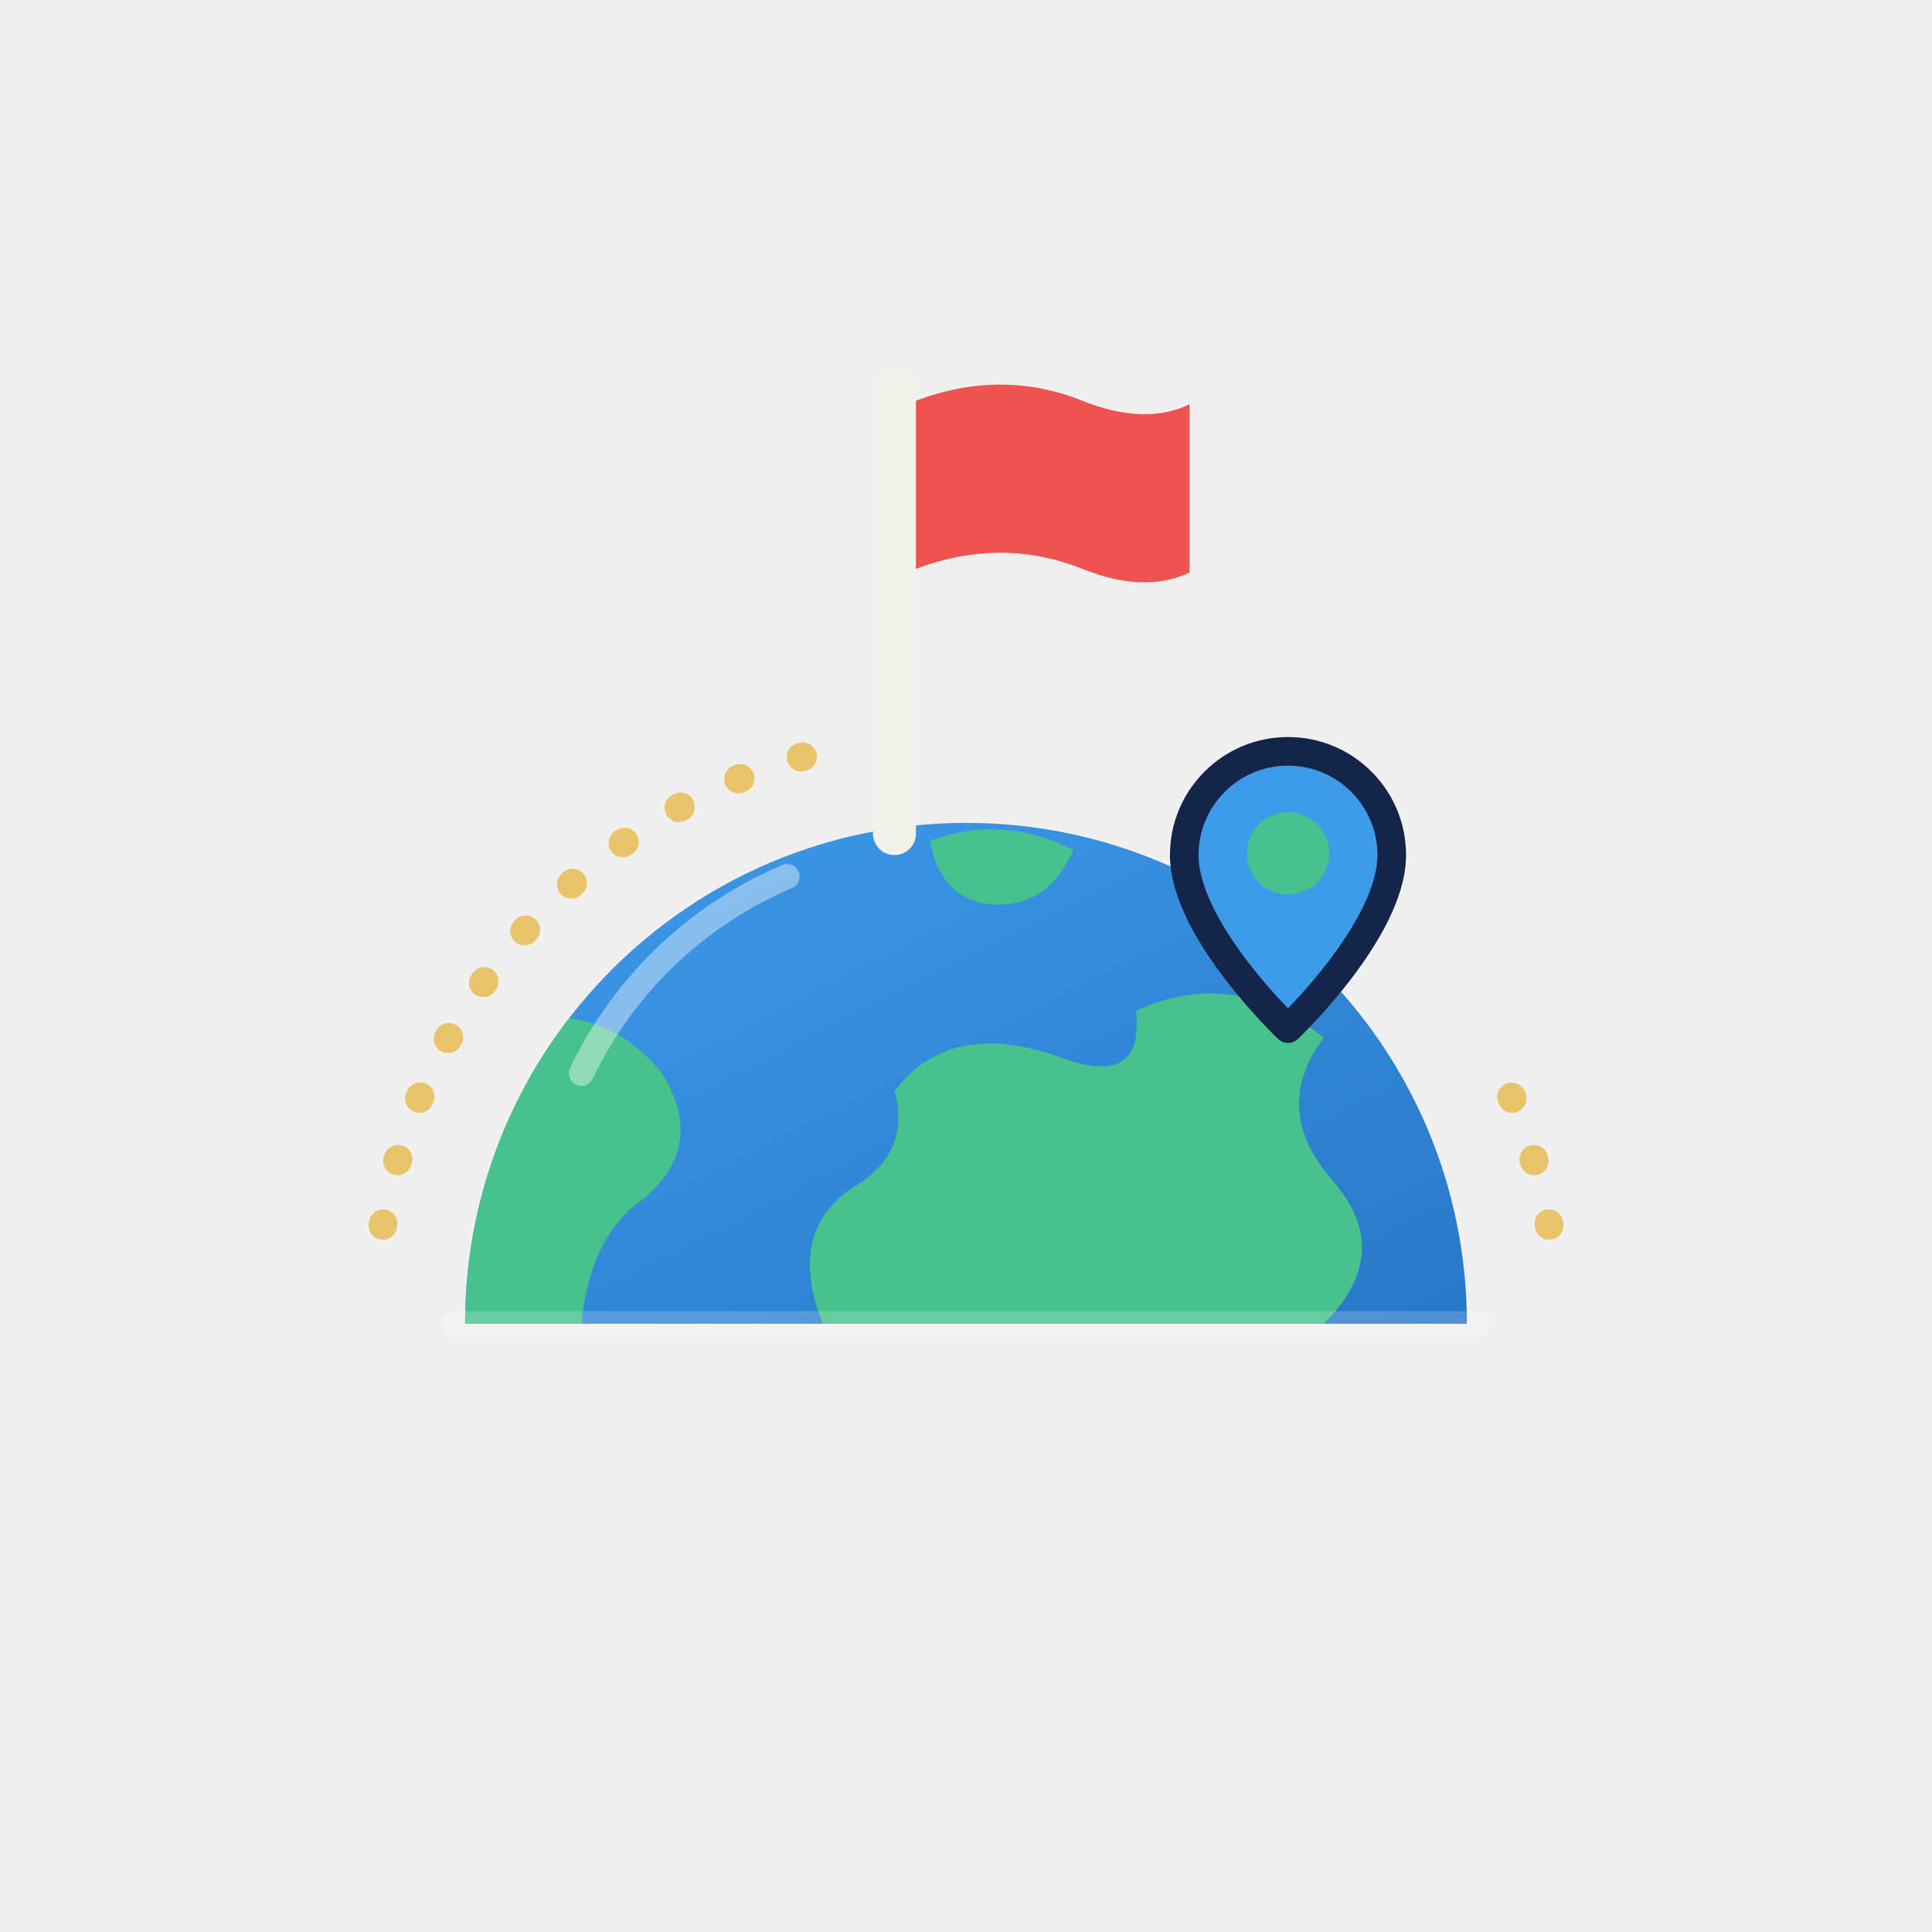
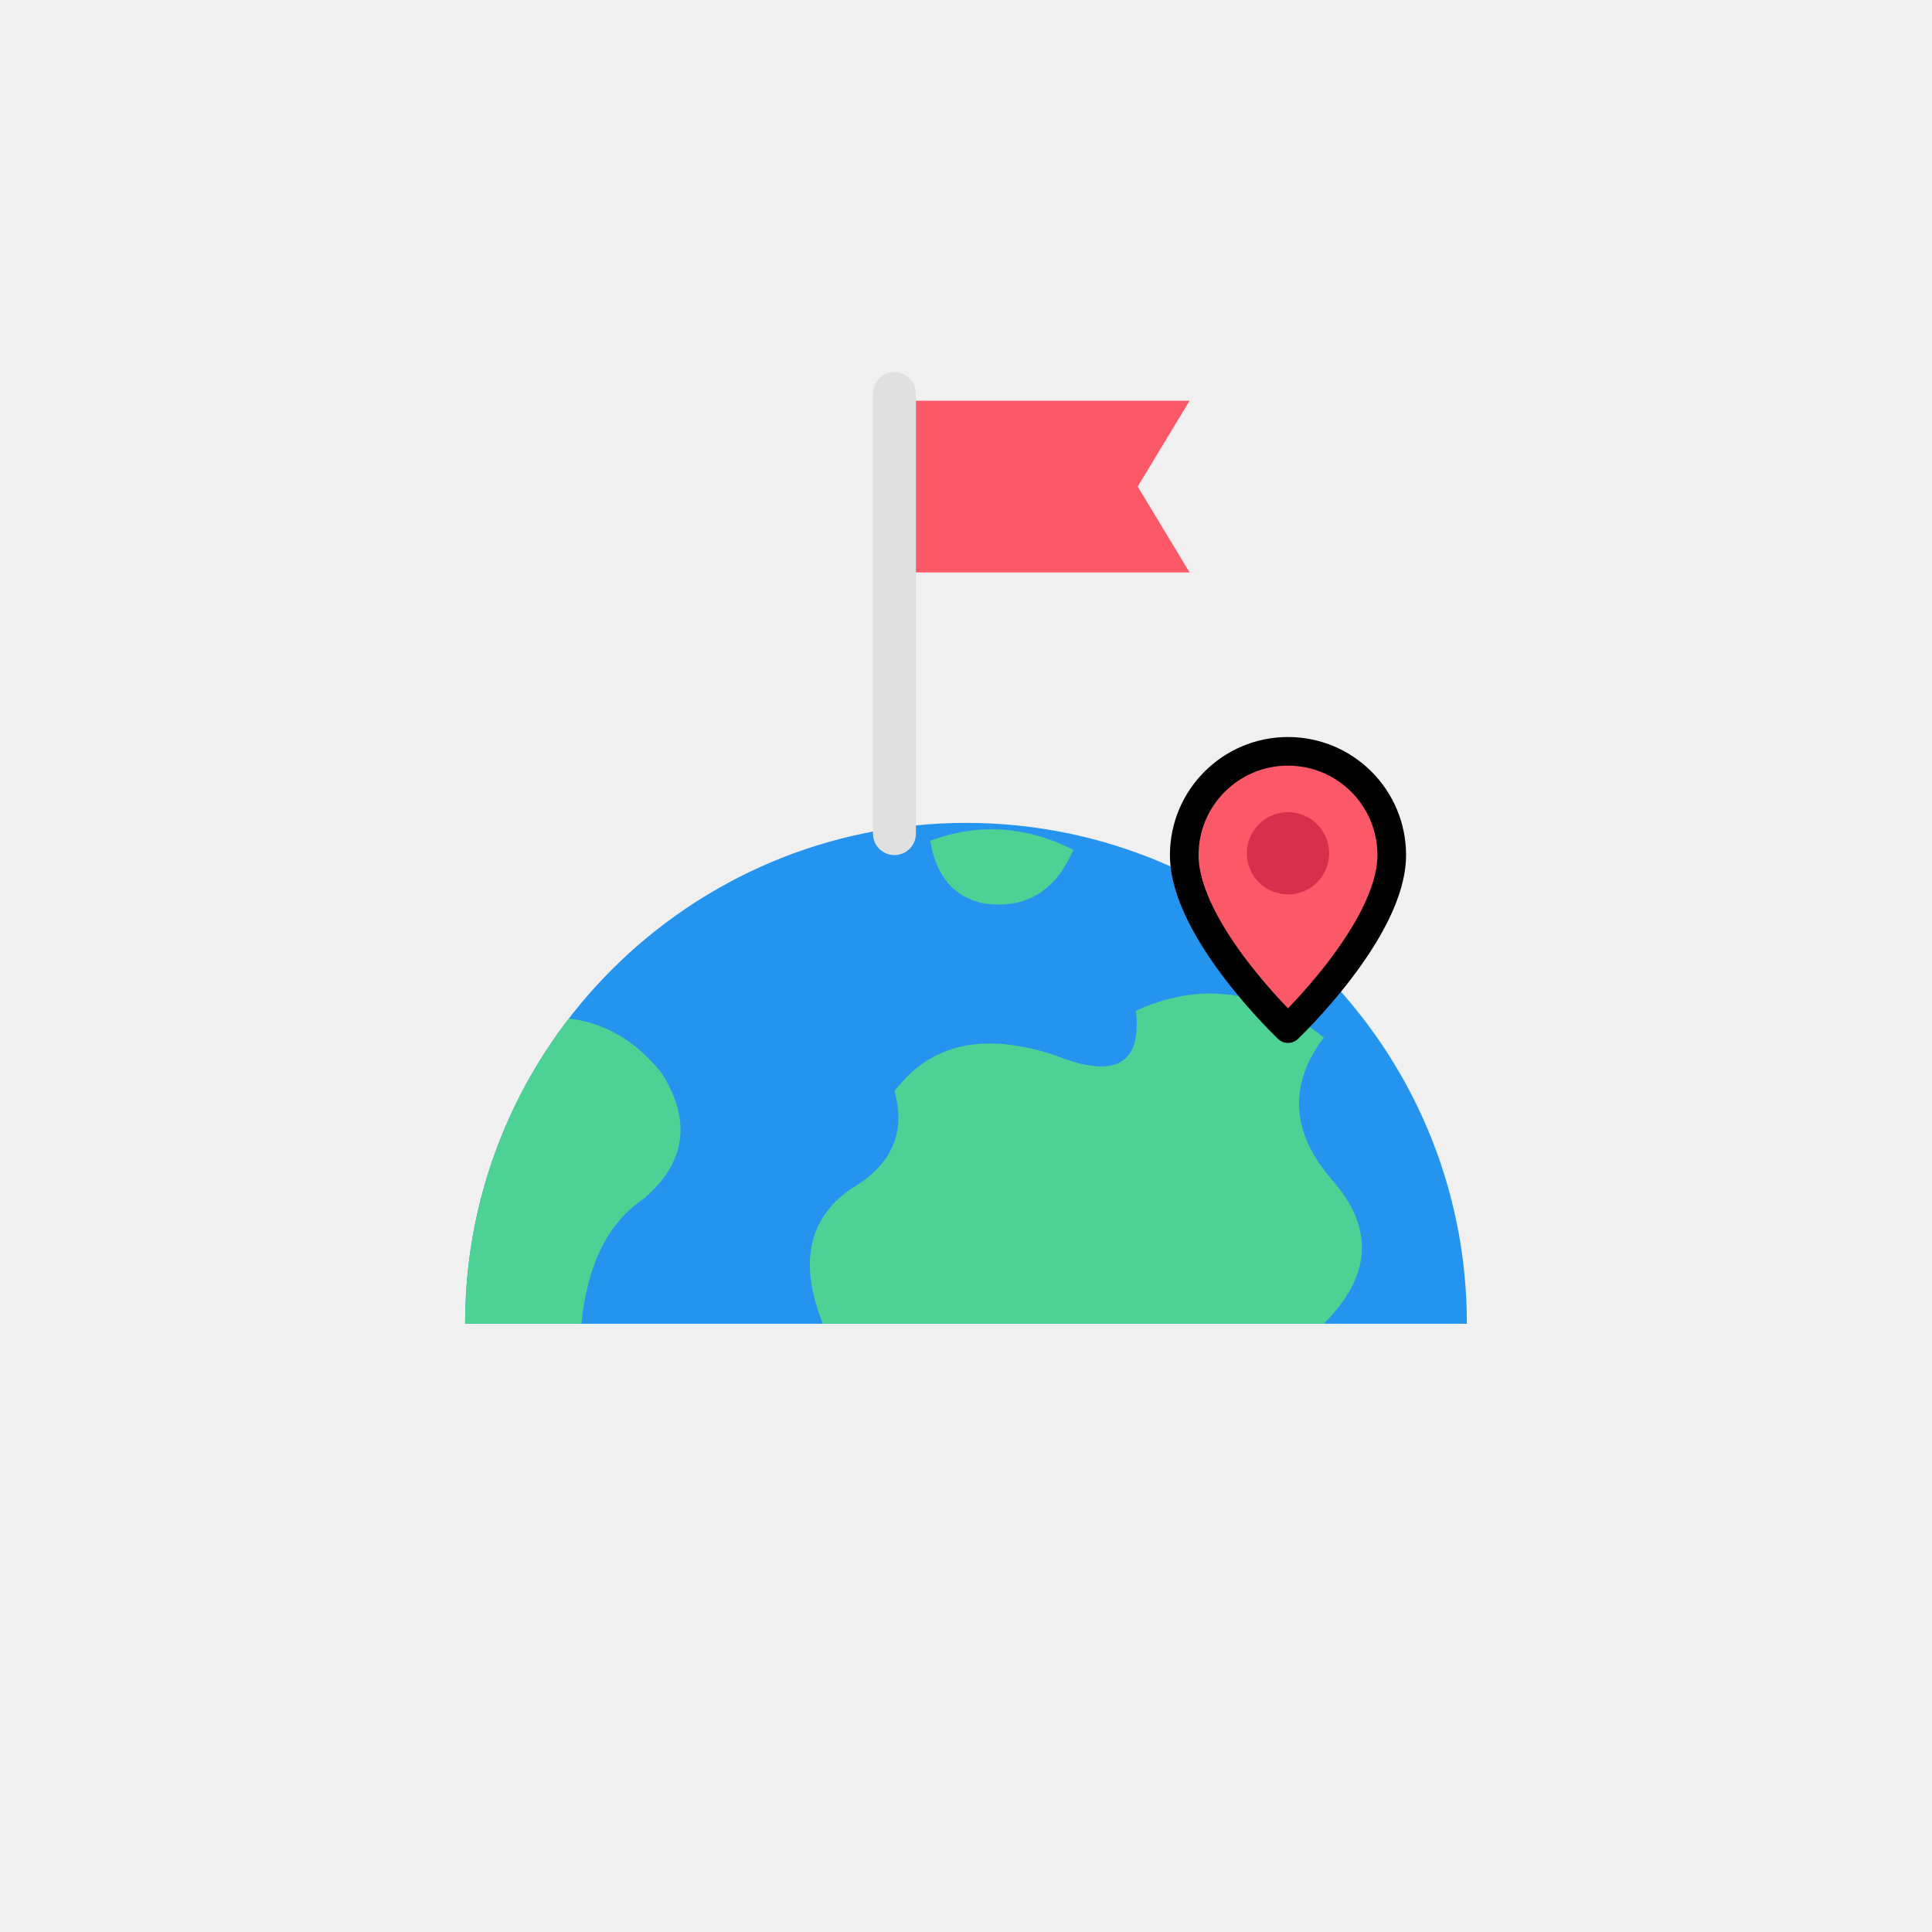
<svg xmlns="http://www.w3.org/2000/svg" width="108" height="108" viewBox="0 0 108 108">
  <defs>
-     <linearGradient id="ocean" x1="0" y1="0" x2="1" y2="1">
-       <stop offset="0" stop-color="#3E9BEA" />
-       <stop offset="1" stop-color="#2878C9" />
-     </linearGradient>
    <clipPath id="dome">
      <path d="M26 74 A28 28 0 0 1 82 74 Z" />
    </clipPath>
  </defs>
-   <g fill="none" stroke="#E9C46A" stroke-width="1.6" stroke-linecap="round" stroke-dasharray="0.1 3.6">
-     <path d="M21.4 68.5 A33 33 0 0 1 46.4 41.9" />
-     <path d="M86.6 68.5 A33 33 0 0 0 84.4 61.1" />
-   </g>
-   <path d="M26 74 A28 28 0 0 1 82 74 Z" fill="url(#ocean)" />
-   <g clip-path="url(#dome)" fill="#46C38C">
+   <path d="M26 74 A28 28 0 0 1 82 74 Z" fill="#2594EF" />
+   <g clip-path="url(#dome)" fill="#4ED195">
    <path d="M26 58 Q33 55 37 60 Q39.5 64 36 67 Q33 69 32.5 74 L26 74 Z" />
    <path d="M46 74 Q44 69 47.5 66.5 Q51 64.5 50 61 Q53 57 59 59 Q64 61 63.5 56.5 Q69 54 74 58 Q71 62 74.5 66 Q78 70 74 74 Z" />
    <path d="M52 47 Q56 45.5 60 47.5 Q58.5 51 55 50.5 Q52.5 50 52 47 Z" />
  </g>
-   <path d="M32.5 60 A22.5 22.5 0 0 1 44 49" fill="none" stroke="#FFFFFF" stroke-opacity="0.4" stroke-width="1.4" stroke-linecap="round" />
-   <line x1="25.5" y1="74" x2="82.5" y2="74" stroke="#FFFFFF" stroke-opacity="0.18" stroke-width="1.4" stroke-linecap="round" />
-   <line x1="50" y1="46.6" x2="50" y2="22" stroke="#F3F1EA" stroke-width="2.4" stroke-linecap="round" />
-   <path d="M51.2 22.4 Q56 20.6 60.5 22.4 Q64 23.8 66.5 22.6 L66.5 32 Q64 33.2 60.5 31.8 Q56 30 51.2 31.8 Z" fill="#EF5350" />
-   <path d="M72 57.5 C72 57.5 66.2 52 66.2 47.8 A5.8 5.8 0 1 1 77.8 47.8 C77.8 52 72 57.5 72 57.5 Z" fill="#3E9BEA" stroke="#14254A" stroke-width="1.6" stroke-linejoin="round" />
-   <circle cx="72" cy="47.7" r="2.3" fill="#46C38C" />
+   <line x1="50" y1="46.6" x2="50" y2="22" stroke="#E0E0E0" stroke-width="2.4" stroke-linecap="round" />
+   <path d="M51.2 22.4 H66.5 L63.6 27.2 L66.5 32 H51.2 Z" fill="#FB5968" />
+   <path d="M72 57.5 C72 57.5 66.2 52 66.2 47.8 A5.8 5.8 0 1 1 77.8 47.8 C77.8 52 72 57.5 72 57.5 Z" fill="#FB5968" stroke="#000000" stroke-width="1.6" stroke-linejoin="round" />
+   <circle cx="72" cy="47.7" r="2.3" fill="#D8304C" />
</svg>
